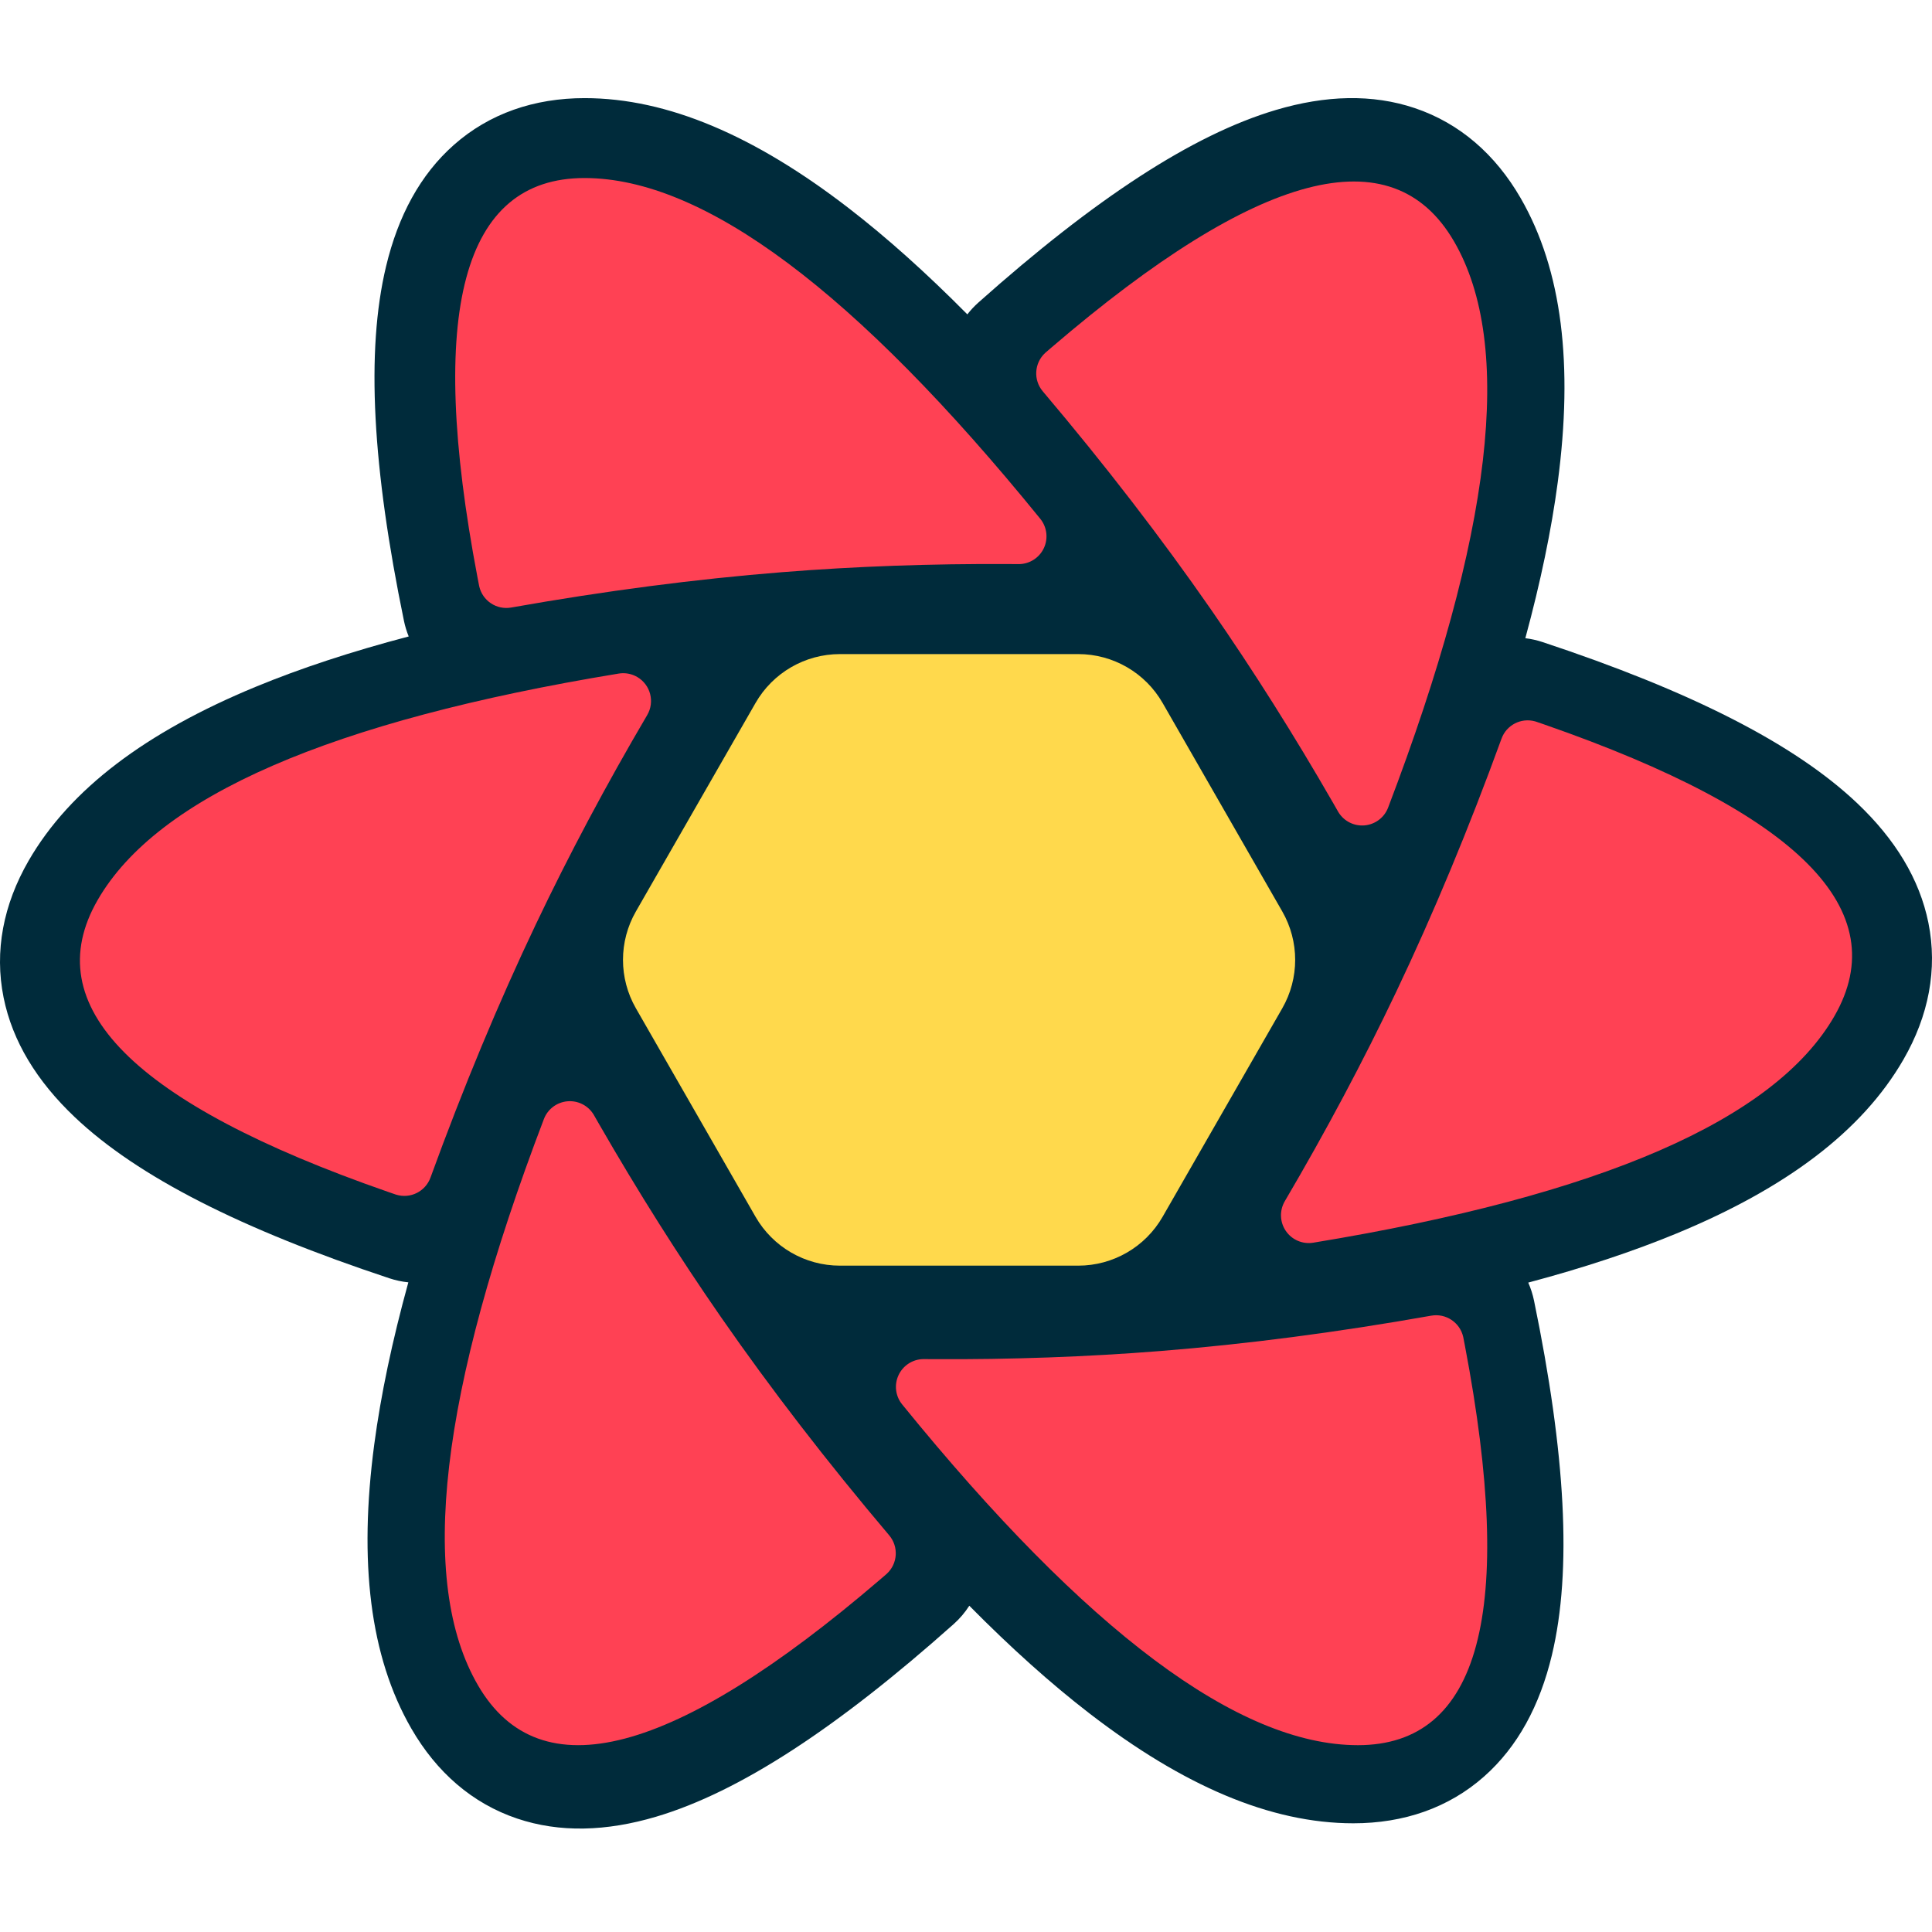
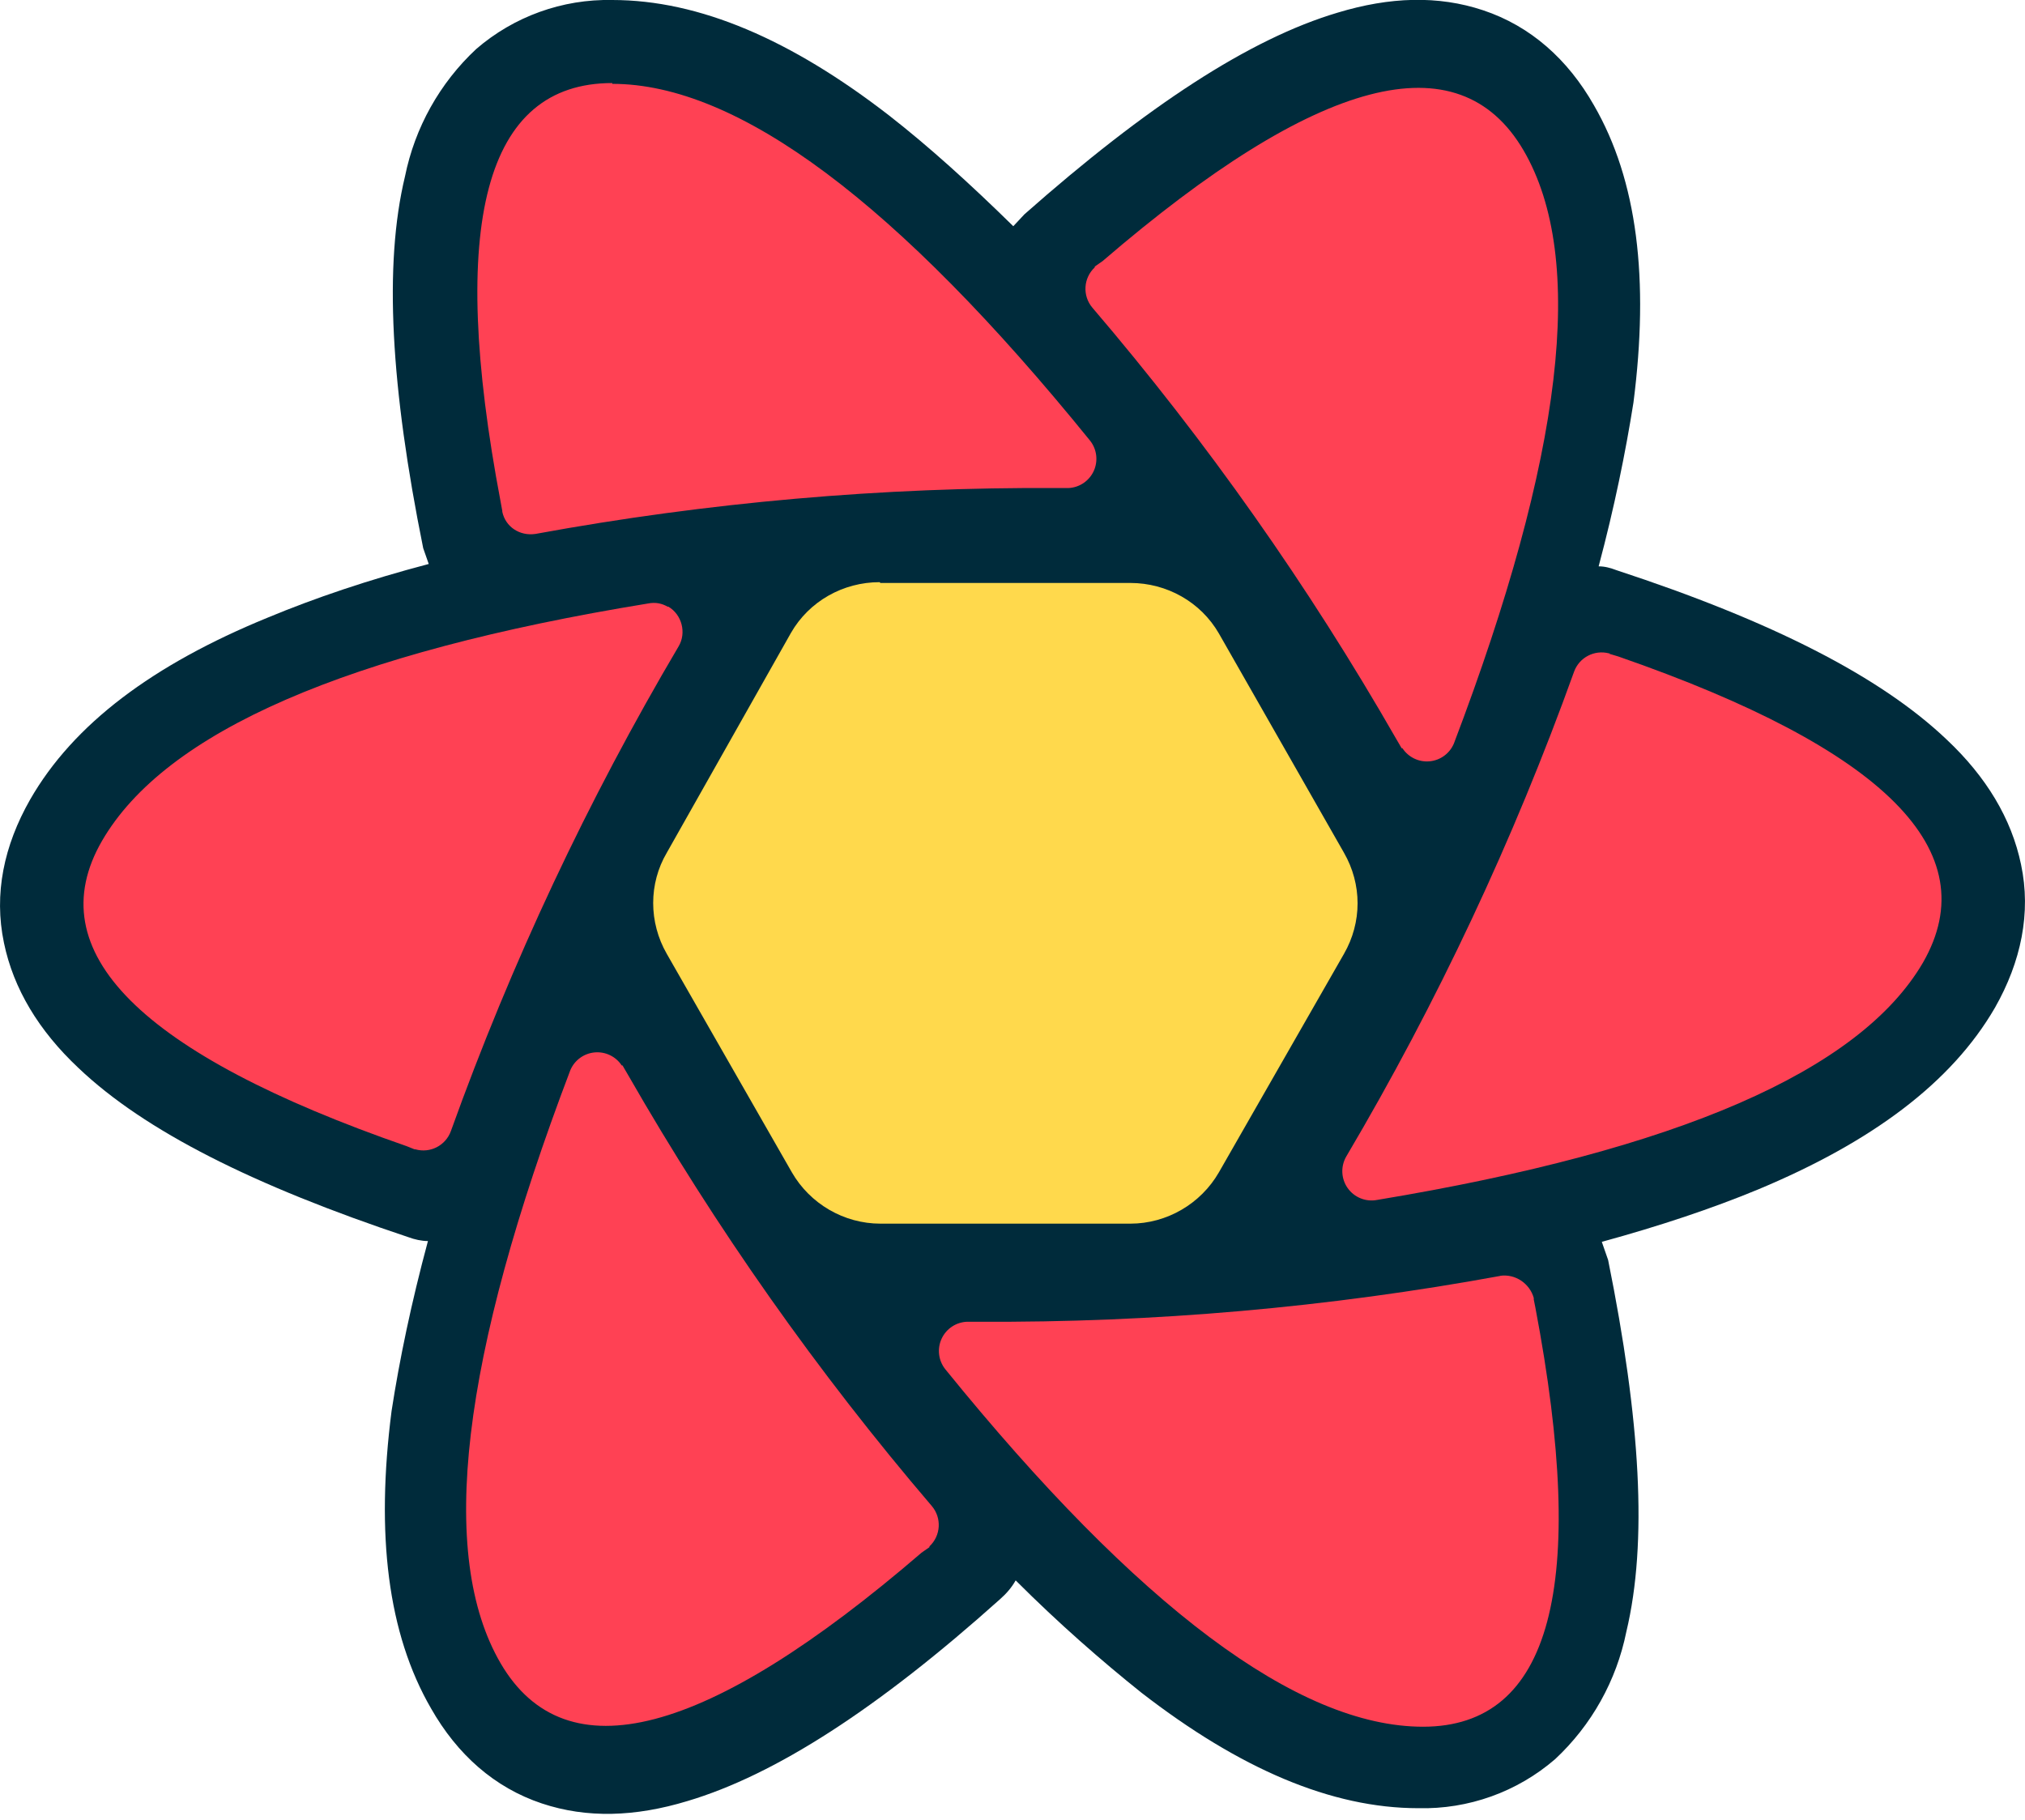
- <svg xmlns="http://www.w3.org/2000/svg" width="200" height="200" viewBox="0 0 256 230">
-   <path fill="#00435B" d="m157.98 142.487l-4.91 8.527a8.288 8.288 0 0 1-7.182 4.151H108.27a8.288 8.288 0 0 1-7.182-4.151l-4.911-8.527h61.802Zm13.747-23.87l-8.658 15.034h-71.98l-8.658-15.034h89.296Zm-8.34-23.342l8.354 14.506H82.417l8.354-14.506h72.616Zm-17.5-22.066a8.288 8.288 0 0 1 7.183 4.151l5.228 9.079H95.86l5.229-9.079a8.288 8.288 0 0 1 7.182-4.151h37.617Z" />
-   <path fill="#002B3B" d="M53.523 69.252c-4.167-20.206-5.062-35.704-2.368-46.957c1.602-6.693 4.53-12.153 8.984-16.093c4.702-4.159 10.646-6.2 17.326-6.2c11.018 0 22.602 5.025 34.98 14.57c5.05 3.894 10.29 8.587 15.732 14.082c.434-.557.923-1.083 1.469-1.57c15.386-13.71 28.34-22.23 39.42-25.514c6.588-1.954 12.773-2.14 18.405-.244c5.946 2 10.683 6.137 14.026 11.93c5.516 9.561 6.97 22.124 4.914 37.637c-.838 6.323-2.271 13.21-4.296 20.673c.764.092 1.53.262 2.288.513c19.521 6.47 33.345 13.426 41.714 21.377c4.98 4.73 8.231 9.996 9.407 15.826c1.24 6.153.03 12.324-3.308 18.113c-5.506 9.548-15.63 17.077-30.052 23.041c-5.79 2.395-12.343 4.564-19.664 6.515c.334.754.594 1.555.767 2.395c4.167 20.206 5.061 35.704 2.368 46.957c-1.602 6.693-4.531 12.153-8.985 16.093c-4.701 4.159-10.646 6.2-17.325 6.2c-11.019 0-22.602-5.025-34.98-14.57c-5.104-3.936-10.402-8.687-15.907-14.258a11.737 11.737 0 0 1-2.084 2.442c-15.386 13.712-28.34 22.23-39.42 25.515c-6.588 1.954-12.773 2.14-18.405.244c-5.946-2-10.683-6.137-14.026-11.93c-5.516-9.561-6.97-22.124-4.914-37.637c.869-6.551 2.376-13.709 4.518-21.485a11.732 11.732 0 0 1-2.51-.537c-19.521-6.47-33.345-13.426-41.714-21.377c-4.98-4.73-8.231-9.996-9.407-15.826c-1.24-6.153-.03-12.325 3.308-18.114c5.506-9.547 15.63-17.077 30.052-23.04c5.963-2.467 12.734-4.693 20.32-6.689a11.81 11.81 0 0 1-.633-2.082Z" />
-   <path fill="#FF4154" d="M189.647 161.333a3.684 3.684 0 0 1 4.235 2.81l.023.112l.207 1.075c6.71 35.276 1.983 52.915-14.18 52.915c-15.813 0-35.944-15.051-60.392-45.153a3.684 3.684 0 0 1 2.777-6.005h.114l1.288.009c10.288.056 20.289-.303 30.004-1.076c11.467-.913 23.442-2.475 35.924-4.687ZM78.646 134.667l.062.105l.646 1.127c5.177 9 10.57 17.542 16.18 25.627c6.608 9.52 14.038 19.158 22.29 28.914a3.684 3.684 0 0 1-.309 5.082l-.093.083l-.83.715c-27.307 23.397-45.055 28.068-53.244 14.012c-8.017-13.757-5.11-38.773 8.719-75.047a3.683 3.683 0 0 1 6.579-.618Zm124.857-52.054l.112.037l1.028.354c33.705 11.725 46.51 24.61 38.416 38.655c-7.916 13.736-30.93 23.738-69.041 30.004a3.683 3.683 0 0 1-3.773-5.501c5.458-9.286 10.375-18.524 14.749-27.717c4.96-10.425 9.615-21.616 13.965-33.57a3.684 3.684 0 0 1 4.432-2.295l.112.033ZM84.446 76.71a3.683 3.683 0 0 1 1.31 5.042c-5.46 9.285-10.376 18.524-14.75 27.717c-4.96 10.425-9.615 21.615-13.965 33.57a3.684 3.684 0 0 1-4.544 2.262l-.112-.037l-1.028-.355c-33.705-11.724-46.51-24.61-38.416-38.654c7.916-13.737 30.93-23.738 69.041-30.004c.85-.14 1.722.022 2.464.459Zm108.206-57.748c8.017 13.758 5.11 38.774-8.719 75.048a3.683 3.683 0 0 1-6.579.618l-.062-.105l-.646-1.127c-5.177-9-10.57-17.542-16.18-25.627c-6.608-9.52-14.038-19.158-22.29-28.914a3.684 3.684 0 0 1 .309-5.082l.093-.083l.83-.715c27.307-23.397 45.055-28.068 53.244-14.013ZM77.45 10.59c15.814 0 35.945 15.05 60.392 45.152a3.684 3.684 0 0 1-2.777 6.005h-.114l-1.288-.008c-10.287-.056-20.289.303-30.003 1.076c-11.468.913-23.443 2.475-35.925 4.687a3.684 3.684 0 0 1-4.234-2.81l-.024-.113l-.207-1.074C56.56 28.228 61.286 10.59 77.45 10.59Z" />
-   <path fill="#FFD94C" d="M111.295 73.67h31.576a12.89 12.89 0 0 1 11.181 6.475l15.855 27.626a12.892 12.892 0 0 1 0 12.834l-15.855 27.626a12.892 12.892 0 0 1-11.181 6.475h-31.576c-4.618 0-8.883-2.47-11.182-6.475L84.26 120.605a12.892 12.892 0 0 1 0-12.834l15.854-27.626a12.892 12.892 0 0 1 11.182-6.475Zm26.763 8.338c4.62 0 8.888 2.473 11.185 6.481l11.056 19.288a12.892 12.892 0 0 1 0 12.822l-11.056 19.288a12.892 12.892 0 0 1-11.185 6.48h-21.95c-4.62 0-8.888-2.472-11.185-6.48l-11.056-19.288a12.892 12.892 0 0 1 0-12.822l11.056-19.288a12.892 12.892 0 0 1 11.184-6.48h21.951Zm-5.187 9.12h-11.576a12.892 12.892 0 0 0-11.179 6.47l-5.842 10.167a12.892 12.892 0 0 0 0 12.846l5.842 10.168a12.892 12.892 0 0 0 11.179 6.47h11.576c4.616 0 8.88-2.468 11.179-6.47l5.842-10.168a12.892 12.892 0 0 0 0-12.846l-5.842-10.168a12.892 12.892 0 0 0-11.179-6.47Zm-4.994 8.729c4.612 0 8.873 2.464 11.173 6.46l.829 1.44a12.892 12.892 0 0 1 0 12.862l-.829 1.44a12.892 12.892 0 0 1-11.173 6.46h-1.588a12.892 12.892 0 0 1-11.173-6.46l-.829-1.44a12.892 12.892 0 0 1 0-12.862l.829-1.44a12.892 12.892 0 0 1 11.173-6.46h1.588Zm-.792 8.599a5.738 5.738 0 0 0-4.97 2.866a5.729 5.729 0 0 0 0 5.732a5.738 5.738 0 0 0 9.937 0a5.729 5.729 0 0 0 0-5.732a5.736 5.736 0 0 0-4.967-2.866Zm-46.509 5.732h10.32" />
+ <svg xmlns="http://www.w3.org/2000/svg" preserveAspectRatio="xMidYMid" viewBox="0 0 256 230">
+   <path d="m158 142.5-5 8.5a8.3 8.3 0 0 1-7.1 4.2h-37.6c-3 0-5.7-1.6-7.2-4.2l-5-8.5H158Zm13.7-23.9-8.6 15H91l-8.7-15h89.3Zm-8.3-23.3 8.3 14.5H82.4l8.4-14.5h72.6Zm-17.5-22c3 0 5.7 1.5 7.2 4l5.2 9.1H95.9l5.2-9a8.3 8.3 0 0 1 7.2-4.2h37.6Z" fill="#00435B" />
+   <path d="M53.5 69.3c-4.1-20.3-5-35.8-2.3-47a30.2 30.2 0 0 1 9-16.1A25.5 25.5 0 0 1 77.4 0c11 0 22.6 5 35 14.6 5 3.9 10.2 8.6 15.7 14l1.4-1.5C145 13.4 158 4.9 169.1 1.6c6.6-2 12.7-2.2 18.4-.3 6 2 10.7 6.2 14 12 5.5 9.5 7 22 5 37.6-1 6.3-2.4 13.2-4.4 20.7.8 0 1.5.2 2.3.5 19.5 6.4 33.3 13.4 41.7 21.4 5 4.7 8.2 10 9.4 15.8 1.3 6.1 0 12.3-3.3 18.1-5.5 9.5-15.6 17-30 23-5.8 2.4-12.4 4.6-19.7 6.6l.8 2.3c4.1 20.3 5 35.7 2.3 47a30.2 30.2 0 0 1-9 16.1 25.5 25.5 0 0 1-17.3 6.2c-11 0-22.6-5-35-14.6-5-4-10.4-8.7-15.9-14.2-.5.9-1.2 1.7-2 2.4C111 216 98 224.4 86.9 227.7c-6.6 2-12.7 2.2-18.4.3-6-2-10.7-6.2-14-12-5.5-9.5-7-22-5-37.6 1-6.5 2.5-13.7 4.6-21.5-.8 0-1.7-.2-2.5-.5C32.1 149.9 18.3 143 9.9 135c-5-4.7-8.2-10-9.4-15.8-1.3-6.2 0-12.3 3.3-18.1 5.5-9.6 15.6-17.1 30-23 6-2.5 12.8-4.8 20.4-6.8l-.7-2Z" fill="#002B3B" />
+   <path d="M189.6 161.3c2-.3 3.8 1 4.3 2.8v.2l.2 1c6.7 35.3 2 53-14.2 53-15.8 0-36-15.1-60.4-45.2a3.7 3.7 0 0 1 2.8-6H123.7a354 354 0 0 0 66-5.8Zm-111-26.6h.1l.7 1.2a358 358 0 0 0 38.4 54.5 3.7 3.7 0 0 1-.3 5.1v.1l-1 .7c-27.2 23.4-45 28-53.2 14-8-13.7-5-38.7 8.8-75a3.7 3.7 0 0 1 6.5-.6Zm124.9-52h.1l1 .3c33.7 11.7 46.6 24.6 38.5 38.7-8 13.7-31 23.7-69 30a3.7 3.7 0 0 1-3.9-5.5A359.6 359.6 0 0 0 199 84.9a3.7 3.7 0 0 1 4.4-2.3h.1Zm-119-6c1.7 1 2.3 3.3 1.3 5A359.6 359.6 0 0 0 57 143a3.7 3.7 0 0 1-4.5 2.3h-.1l-1-.4c-33.7-11.7-46.6-24.6-38.5-38.6 8-13.8 31-23.8 69-30 1-.2 1.8 0 2.5.4ZM192.6 19c8 13.7 5 38.7-8.8 75a3.7 3.7 0 0 1-6.5.6h-.1l-.7-1.2a358 358 0 0 0-38.4-54.5 3.7 3.7 0 0 1 .3-5.1v-.1l1-.7c27.2-23.4 45-28 53.2-14ZM77.4 10.6c15.9 0 36 15 60.4 45.1a3.7 3.7 0 0 1-2.7 6h-1.4a354 354 0 0 0-66 5.8c-2 .3-3.8-.9-4.2-2.8v-.1l-.2-1.1c-6.7-35.3-2-53 14.1-53Z" fill="#FF4154" />
+   <path d="M111.3 73.7h31.6c4.6 0 8.9 2.4 11.2 6.4l15.8 27.7c2.3 4 2.3 8.8 0 12.8l-15.8 27.6c-2.3 4-6.6 6.5-11.2 6.5h-31.6c-4.6 0-8.9-2.5-11.2-6.5l-15.8-27.6c-2.3-4-2.3-8.9 0-12.8L100 80c2.3-4 6.6-6.4 11.2-6.4ZM138 82c4.6 0 8.8 2.5 11.1 6.5l11.1 19.3c2.3 4 2.3 8.8 0 12.8l-11 19.3c-2.4 4-6.6 6.5-11.2 6.5h-22c-4.6 0-8.9-2.5-11.2-6.5l-11-19.3c-2.3-4-2.3-8.9 0-12.8l11-19.3c2.3-4 6.6-6.5 11.2-6.5h22Zm-5.2 9.1h-11.6c-4.6 0-8.9 2.5-11.2 6.5l-5.8 10.2c-2.3 4-2.3 8.8 0 12.8l5.8 10.2c2.3 4 6.6 6.4 11.2 6.4h11.6c4.6 0 8.8-2.4 11.1-6.4l5.9-10.2c2.3-4 2.3-8.9 0-12.8L144 97.6c-2.3-4-6.5-6.5-11.1-6.5Zm-5 8.8c4.6 0 8.8 2.4 11.1 6.4l.9 1.5c2.3 4 2.3 8.8 0 12.8l-.9 1.5c-2.3 4-6.5 6.4-11.1 6.4h-1.6c-4.6 0-8.9-2.4-11.2-6.4l-.8-1.5c-2.3-4-2.3-8.9 0-12.8l.8-1.5c2.3-4 6.6-6.4 11.2-6.4h1.6Zm-.8 8.6a5.7 5.7 0 1 0 0 11.4 5.7 5.7 0 1 0 0-11.4Zm-46.5 5.7h10.3" fill="#FFD94C" />
</svg>
